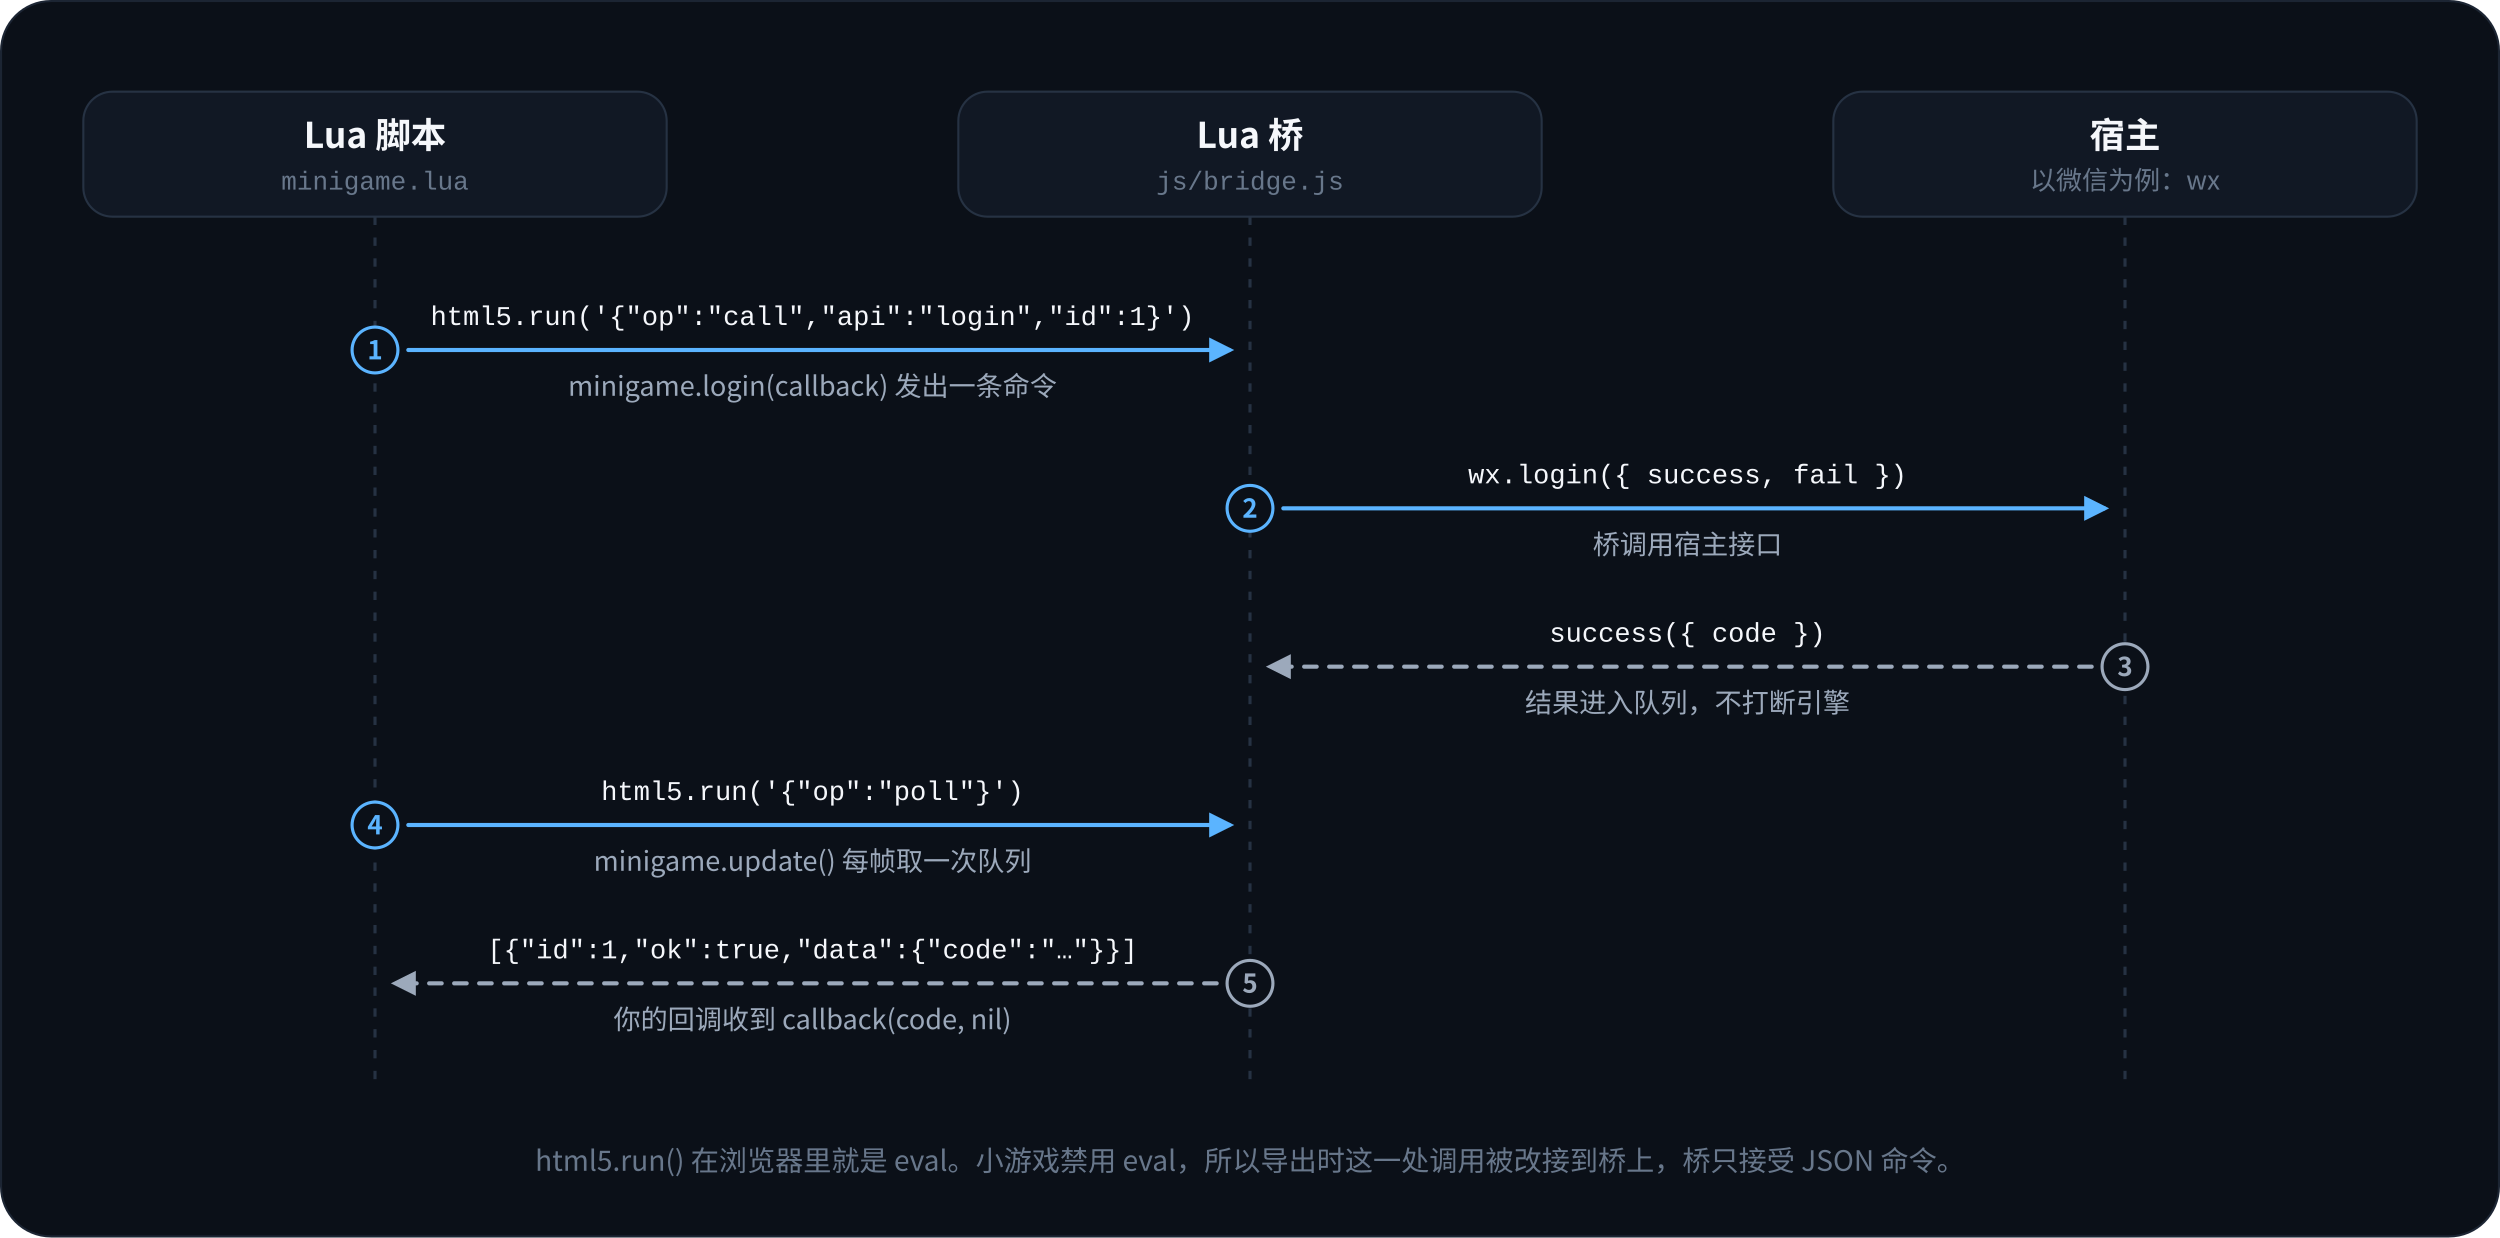
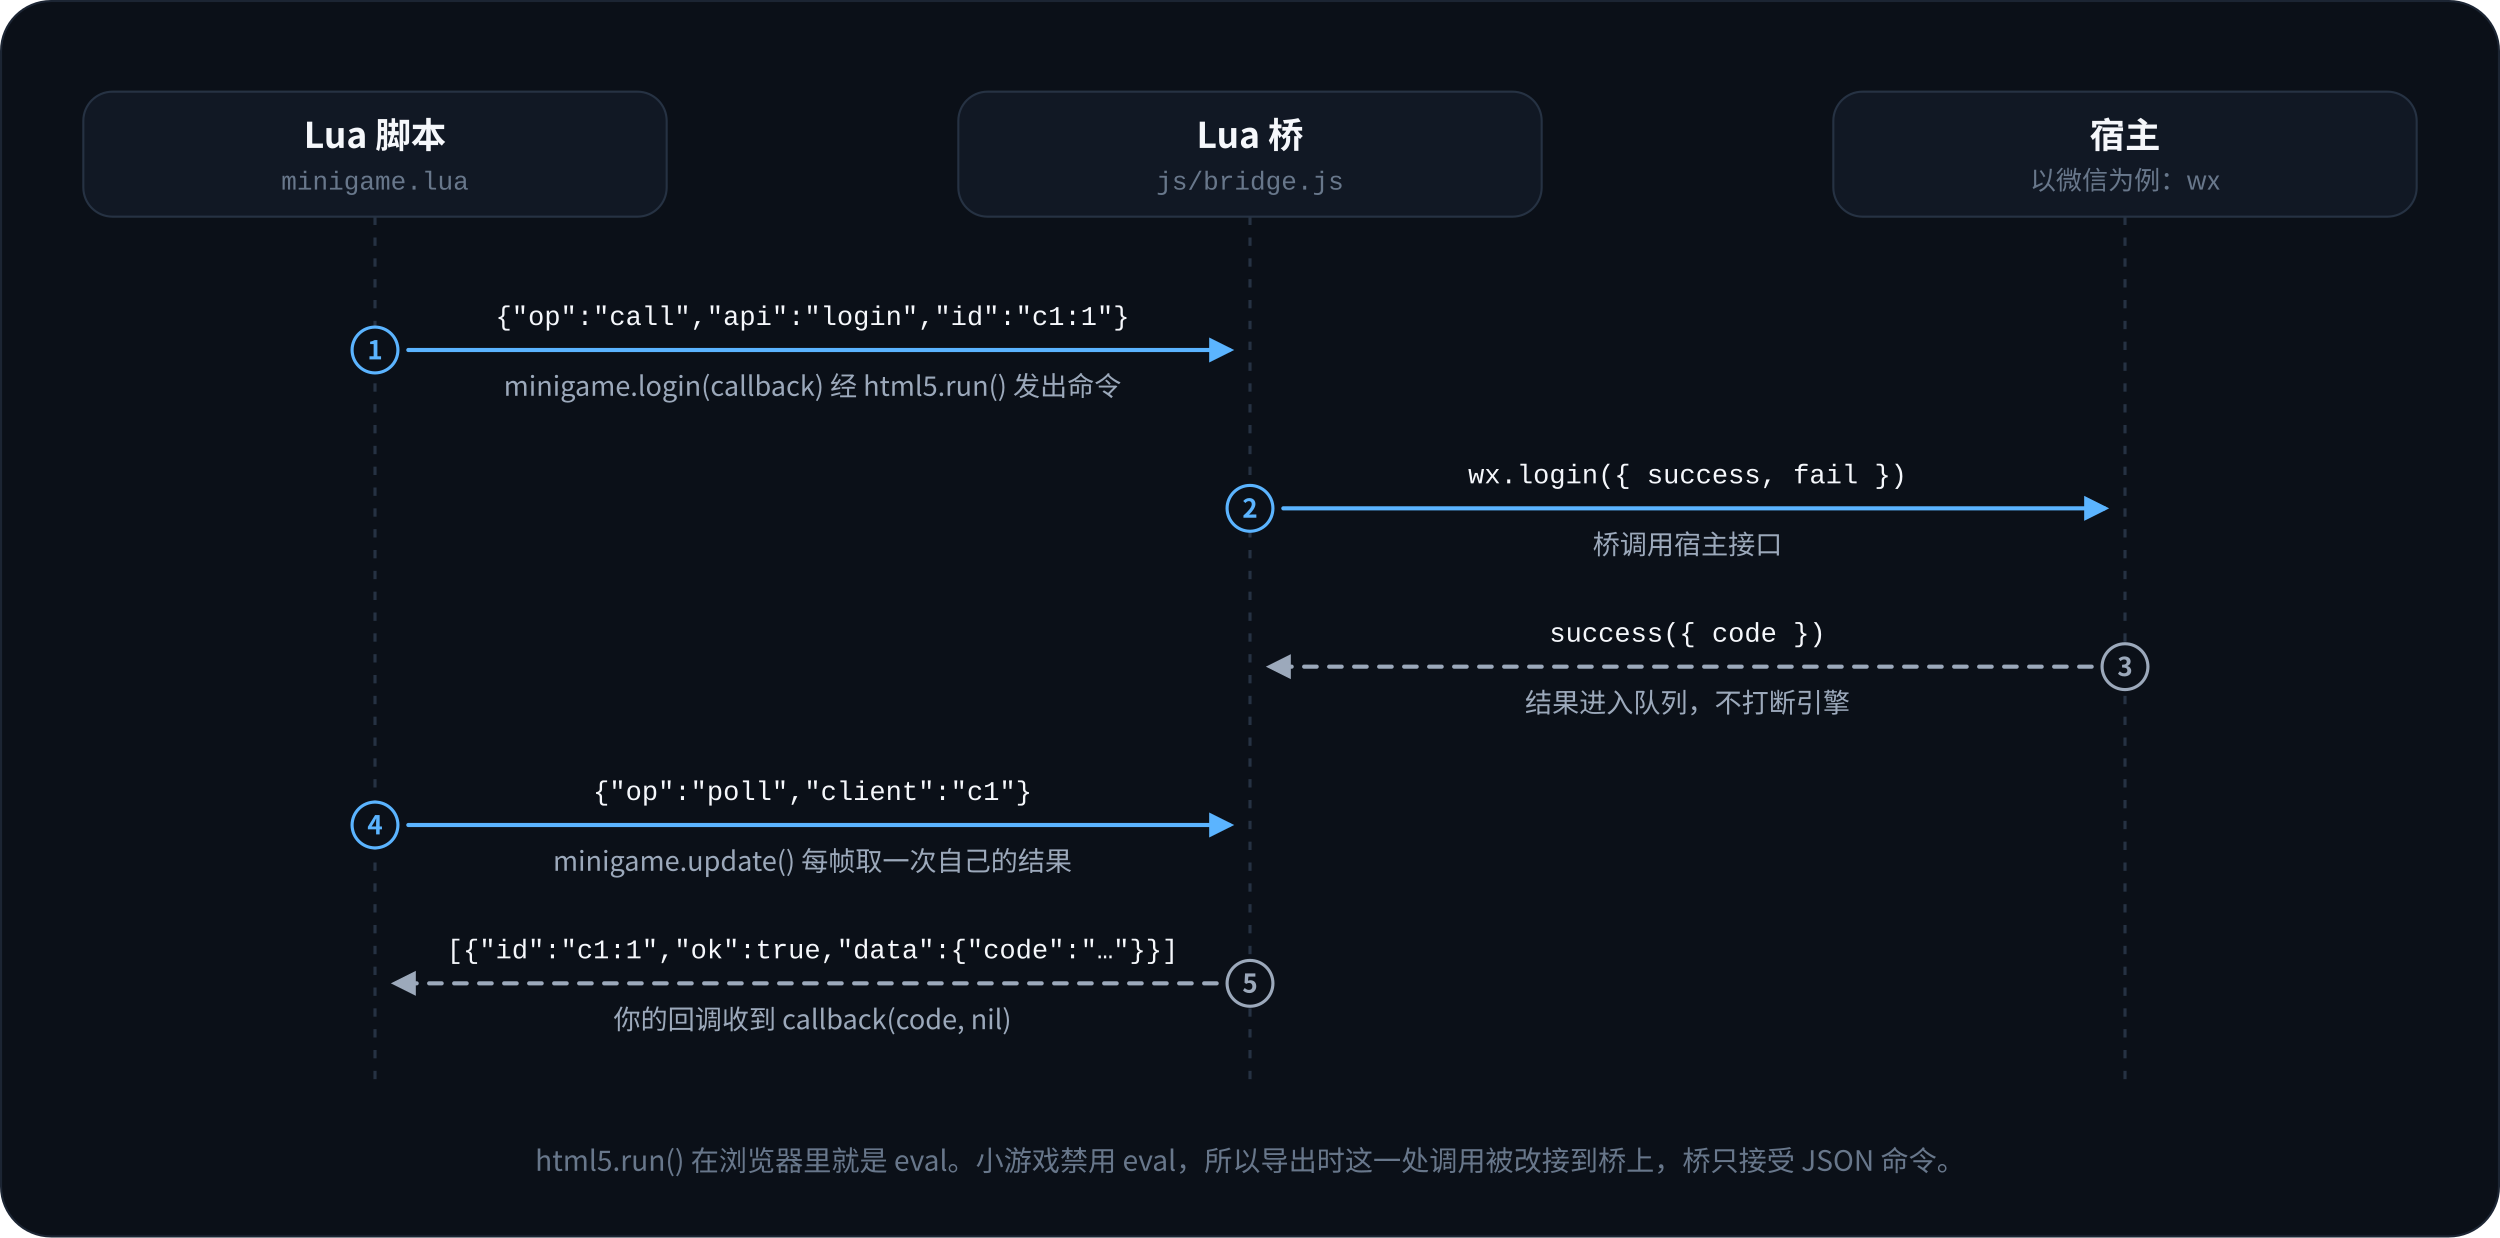
<svg xmlns="http://www.w3.org/2000/svg" viewBox="0 0 1200 594" width="1200" height="594" role="img" aria-labelledby="figure-title figure-description">
  <defs>
    <marker id="arrow" viewBox="0 0 10 10" refX="8" refY="5" markerWidth="6" markerHeight="6" orient="auto">
      <path d="M0 0L10 5L0 10z" fill="#5bb4ff" />
    </marker>
    <marker id="arrow-muted" viewBox="0 0 10 10" refX="8" refY="5" markerWidth="6" markerHeight="6" orient="auto">
      <path d="M0 0L10 5L0 10z" fill="#9ca9bb" />
    </marker>
    <linearGradient id="brand" x1="0" y1="0" x2="1" y2="1">
      <stop offset="0" stop-color="#5bb4ff" />
      <stop offset="1" stop-color="#ffa24d" />
    </linearGradient>
  </defs>
  <style>text { font-family: -apple-system, BlinkMacSystemFont, "Segoe UI", "PingFang SC", "Hiragino Sans GB", "Microsoft YaHei", "Noto Sans CJK SC", sans-serif; }
  .mono { font-family: ui-monospace, "SF Mono", SFMono-Regular, Menlo, Consolas, "Liberation Mono", monospace; }
  .caps { letter-spacing: 0.08em; }</style>
  <rect x="0.5" y="0.5" width="1199" height="593" rx="24" fill="#0b1018" stroke="#1c2533" stroke-width="1" />
  <path d="M180 104V518" stroke="#263243" stroke-width="1.5" stroke-dasharray="4 6" fill="none" />
  <rect x="40" y="44" width="280" height="60" rx="14" fill="#111824" stroke="#263243" stroke-width="1" />
  <text x="180" y="71" font-size="17" font-weight="650" fill="#f5f7fb" text-anchor="middle">Lua 脚本</text>
  <text x="180" y="91" font-size="12.5" fill="#68778b" text-anchor="middle" class="mono">minigame.lua</text>
  <path d="M600 104V518" stroke="#263243" stroke-width="1.5" stroke-dasharray="4 6" fill="none" />
  <rect x="460" y="44" width="280" height="60" rx="14" fill="#111824" stroke="#263243" stroke-width="1" />
  <text x="600" y="71" font-size="17" font-weight="650" fill="#f5f7fb" text-anchor="middle">Lua 桥</text>
  <text x="600" y="91" font-size="12.5" fill="#68778b" text-anchor="middle" class="mono">js/bridge.js</text>
  <path d="M1020 104V518" stroke="#263243" stroke-width="1.5" stroke-dasharray="4 6" fill="none" />
  <rect x="880" y="44" width="280" height="60" rx="14" fill="#111824" stroke="#263243" stroke-width="1" />
  <text x="1020" y="71" font-size="17" font-weight="650" fill="#f5f7fb" text-anchor="middle">宿主</text>
  <text x="1020" y="91" font-size="12.5" fill="#68778b" text-anchor="middle">以微信为例：wx</text>
  <path d="M196 168H590" fill="none" stroke="#5bb4ff" stroke-width="2" stroke-linecap="round" marker-end="url(#arrow)" />
  <circle cx="180" cy="168" r="11" fill="#0b1018" stroke="#5bb4ff" stroke-width="1.5" />
  <text x="180" y="172.5" font-size="12.5" font-weight="650" fill="#5bb4ff" text-anchor="middle">1</text>
-   <text x="390" y="156" font-size="13" fill="#f5f7fb" text-anchor="middle" class="mono">html5.run('{"op":"call","api":"login","id":1}')</text>
-   <text x="390" y="190" font-size="13" fill="#9ca9bb" text-anchor="middle">minigame.login(callback) 发出一条命令</text>
+   <text x="390" y="156" font-size="13" fill="#f5f7fb" text-anchor="middle" class="mono">{"op":"call","api":"login","id":"c1:1"}</text>
+   <text x="390" y="190" font-size="13" fill="#9ca9bb" text-anchor="middle">minigame.login(callback) 经 html5.run() 发出命令</text>
  <path d="M616 244H1010" fill="none" stroke="#5bb4ff" stroke-width="2" stroke-linecap="round" marker-end="url(#arrow)" />
  <circle cx="600" cy="244" r="11" fill="#0b1018" stroke="#5bb4ff" stroke-width="1.5" />
  <text x="600" y="248.5" font-size="12.5" font-weight="650" fill="#5bb4ff" text-anchor="middle">2</text>
  <text x="810" y="232" font-size="13" fill="#f5f7fb" text-anchor="middle" class="mono">wx.login({ success, fail })</text>
  <text x="810" y="266" font-size="13" fill="#9ca9bb" text-anchor="middle">桥调用宿主接口</text>
  <path d="M1004 320H610" fill="none" stroke="#9ca9bb" stroke-width="2" stroke-linecap="round" stroke-dasharray="6 6" marker-end="url(#arrow-muted)" />
  <circle cx="1020" cy="320" r="11" fill="#0b1018" stroke="#9ca9bb" stroke-width="1.5" />
  <text x="1020" y="324.5" font-size="12.5" font-weight="650" fill="#9ca9bb" text-anchor="middle">3</text>
  <text x="810" y="308" font-size="13" fill="#f5f7fb" text-anchor="middle" class="mono">success({ code })</text>
  <text x="810" y="342" font-size="13" fill="#9ca9bb" text-anchor="middle">结果进入队列，不打断引擎</text>
  <path d="M196 396H590" fill="none" stroke="#5bb4ff" stroke-width="2" stroke-linecap="round" marker-end="url(#arrow)" />
  <circle cx="180" cy="396" r="11" fill="#0b1018" stroke="#5bb4ff" stroke-width="1.5" />
  <text x="180" y="400.5" font-size="12.5" font-weight="650" fill="#5bb4ff" text-anchor="middle">4</text>
-   <text x="390" y="384" font-size="13" fill="#f5f7fb" text-anchor="middle" class="mono">html5.run('{"op":"poll"}')</text>
-   <text x="390" y="418" font-size="13" fill="#9ca9bb" text-anchor="middle">minigame.update() 每帧取一次队列</text>
+   <text x="390" y="384" font-size="13" fill="#f5f7fb" text-anchor="middle" class="mono">{"op":"poll","client":"c1"}</text>
+   <text x="390" y="418" font-size="13" fill="#9ca9bb" text-anchor="middle">minigame.update() 每帧取一次自己的结果</text>
  <path d="M584 472H190" fill="none" stroke="#9ca9bb" stroke-width="2" stroke-linecap="round" stroke-dasharray="6 6" marker-end="url(#arrow-muted)" />
  <circle cx="600" cy="472" r="11" fill="#0b1018" stroke="#9ca9bb" stroke-width="1.5" />
  <text x="600" y="476.5" font-size="12.5" font-weight="650" fill="#9ca9bb" text-anchor="middle">5</text>
-   <text x="390" y="460" font-size="13" fill="#f5f7fb" text-anchor="middle" class="mono">[{"id":1,"ok":true,"data":{"code":"…"}}]</text>
+   <text x="390" y="460" font-size="13" fill="#f5f7fb" text-anchor="middle" class="mono">[{"id":"c1:1","ok":true,"data":{"code":"…"}}]</text>
  <text x="390" y="494" font-size="13" fill="#9ca9bb" text-anchor="middle">你的回调收到 callback(code, nil)</text>
  <text x="600" y="562" font-size="13.5" fill="#68778b" text-anchor="middle">html5.run() 在浏览器里就是 eval。小游戏禁用 eval，所以导出时这一处调用被改接到桥上，桥只接受 JSON 命令。</text>
</svg>
